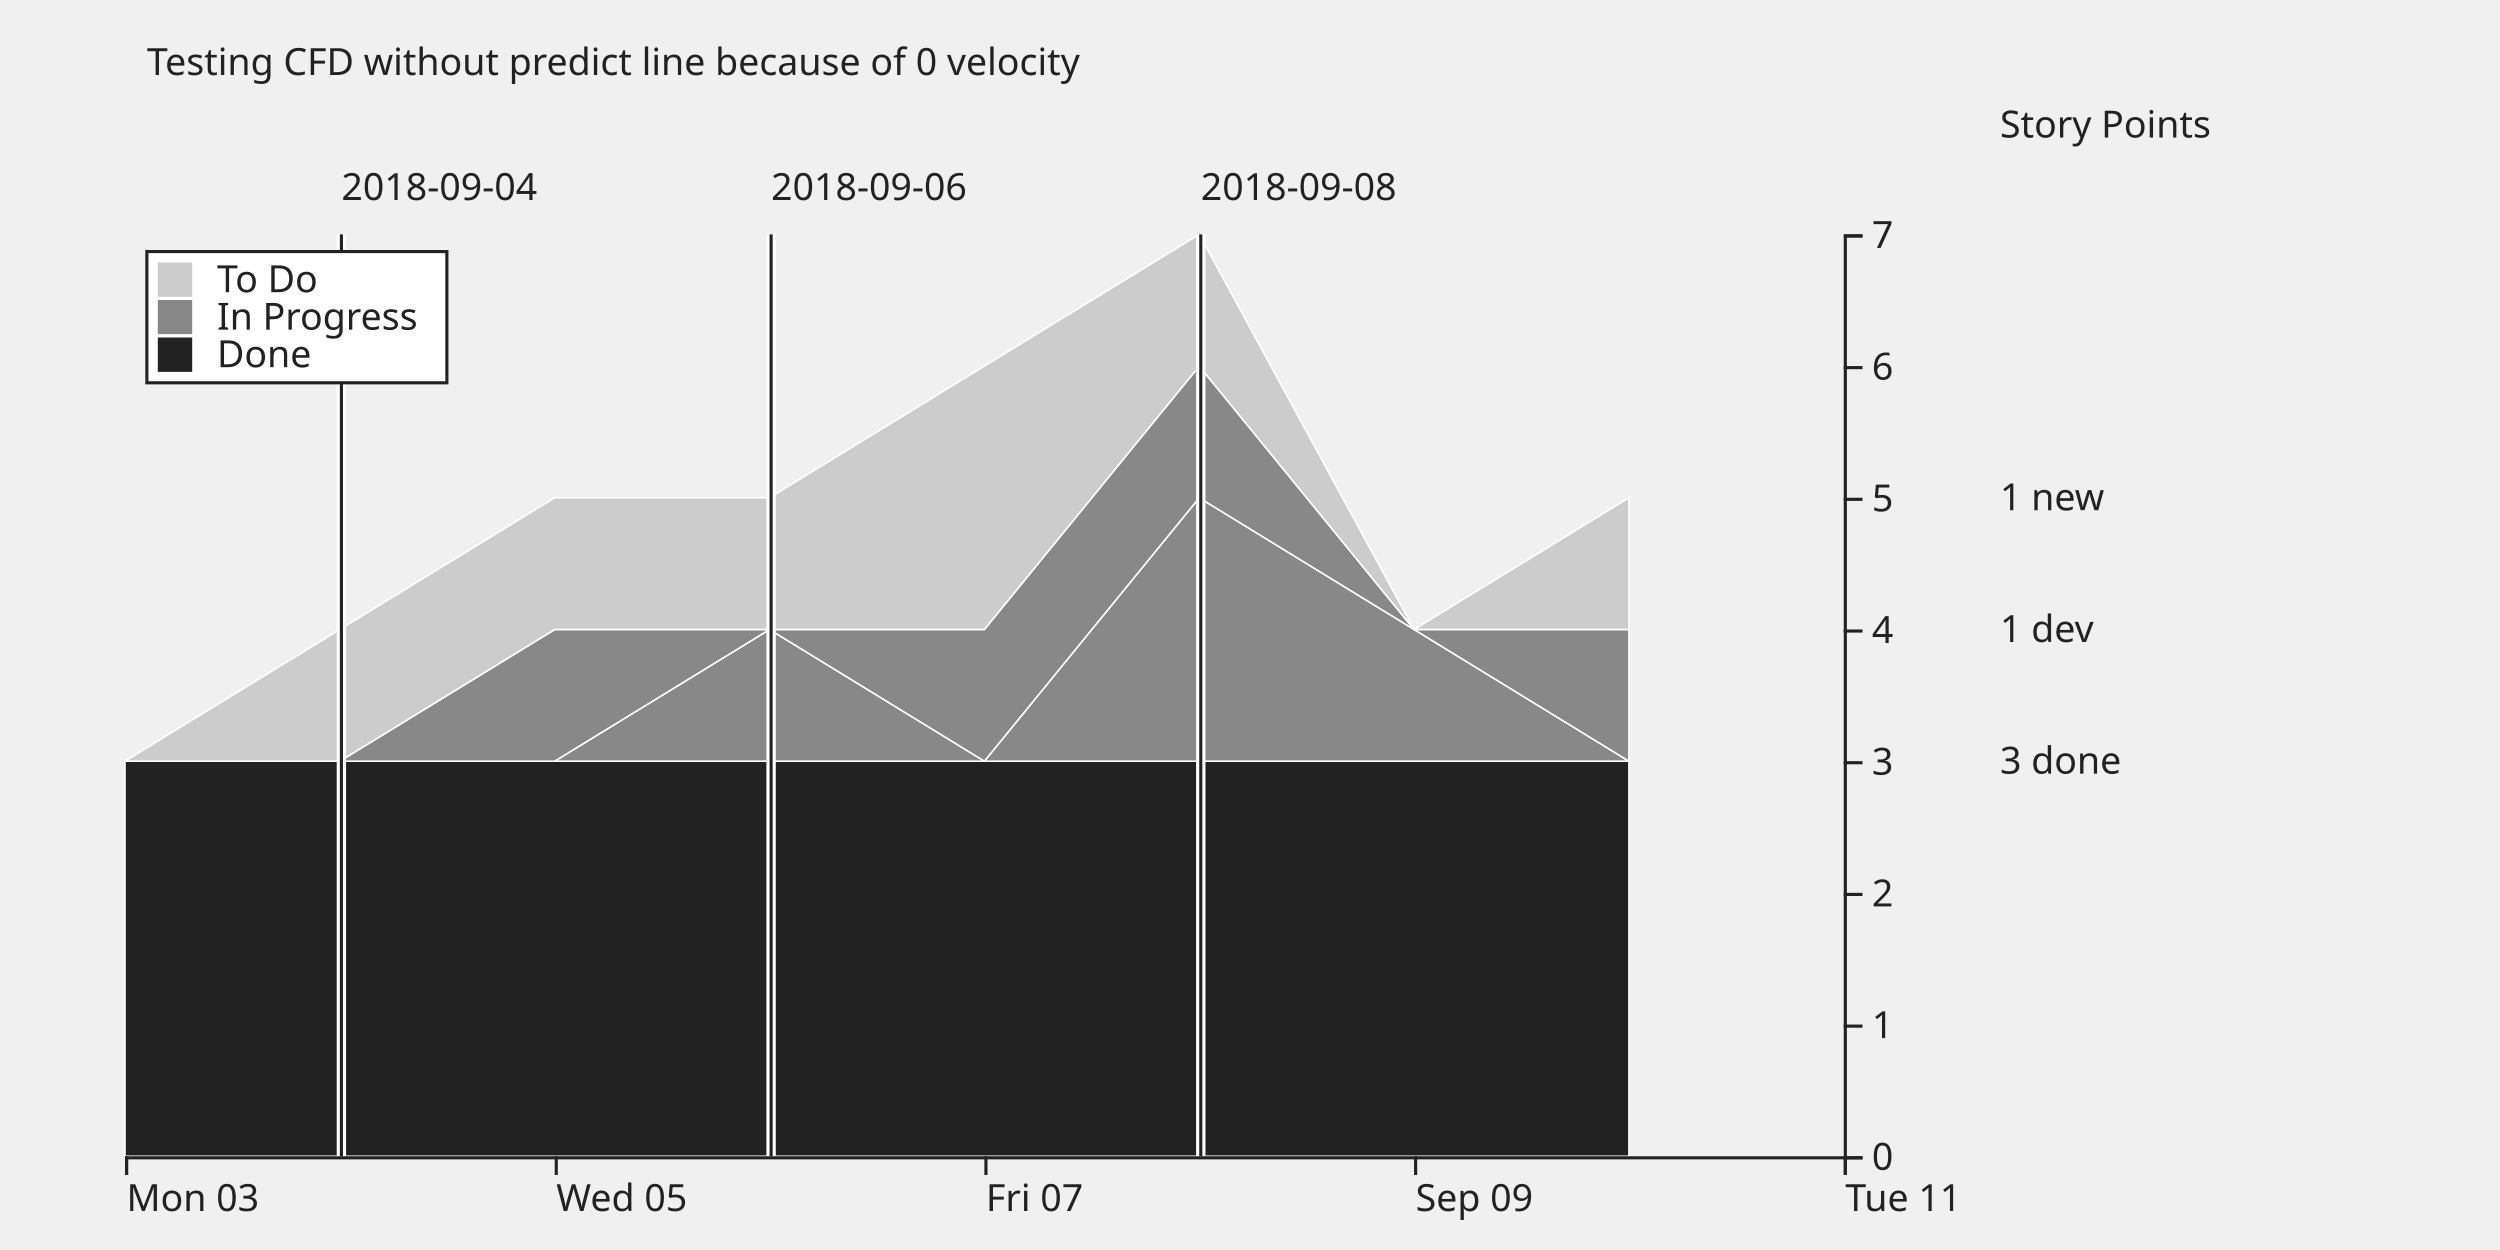
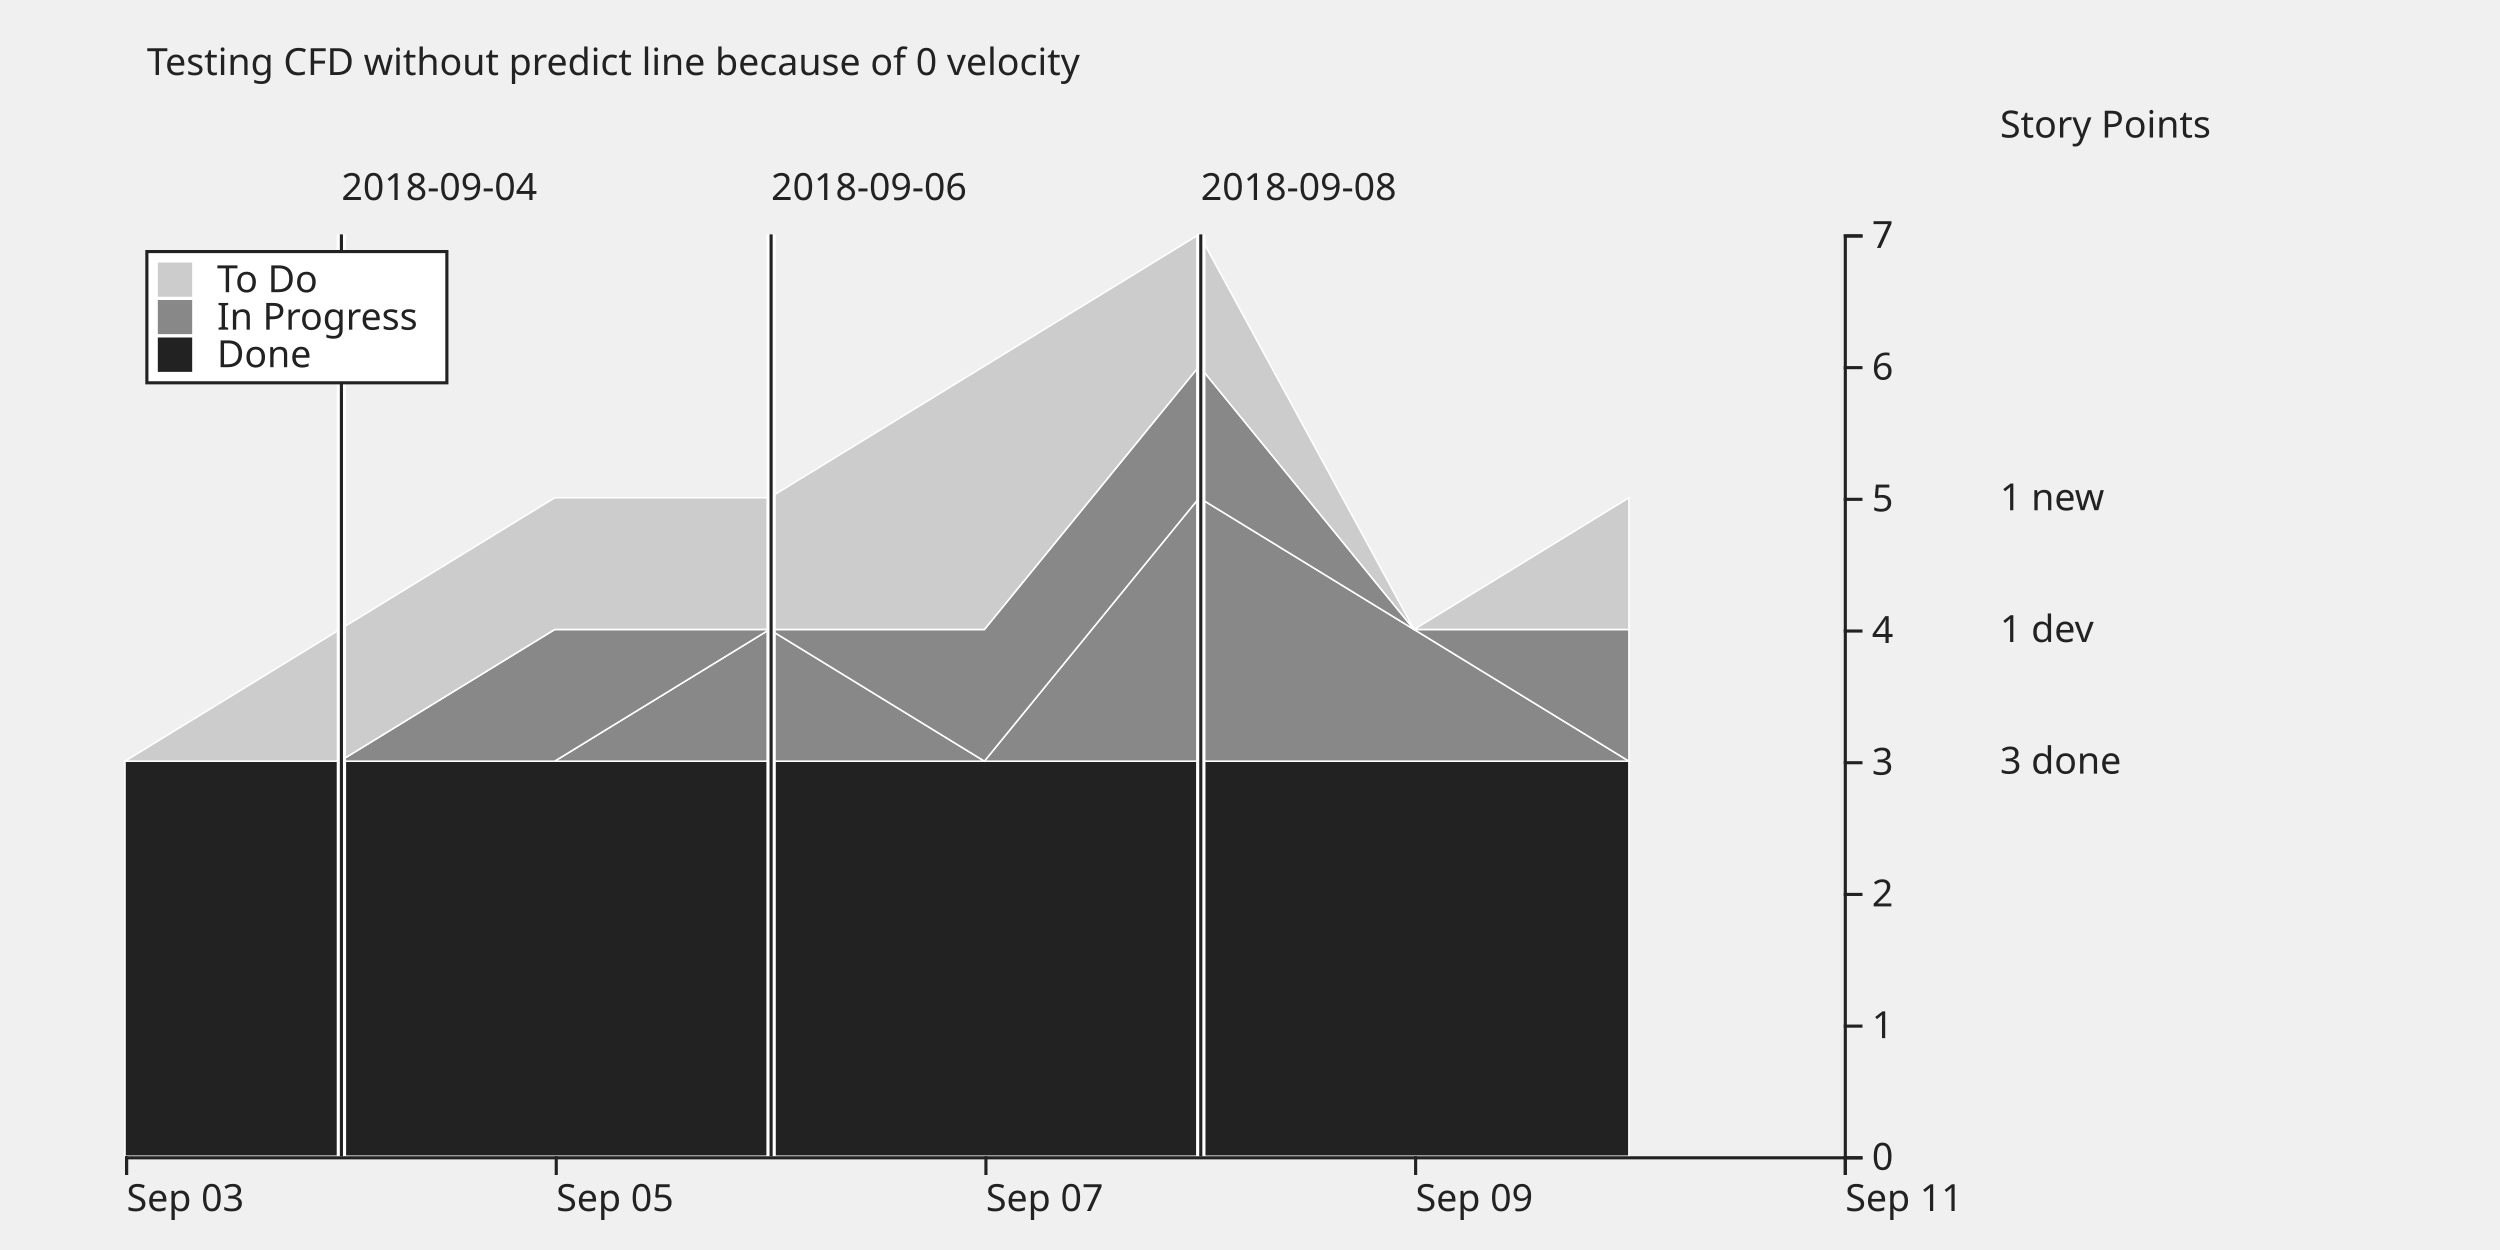
<svg xmlns="http://www.w3.org/2000/svg" width="800" height="400">
  <g transform="translate(40,75)">
    <g class="layer">
      <path class="area" style="fill: #222; stroke: #fff; stroke-width: .5;" d="M0,168.571L68.75,168.571L137.5,168.571L206.25,168.571L275,168.571L343.75,168.571L412.5,168.571L481.25,168.571L481.25,295L412.5,295L343.75,295L275,295L206.25,295L137.5,295L68.75,295L0,295Z" />
      <text x="600" y="168.571" dy="4px" font-size="12px" font-family="sans-serif" style="text-anchor: start; fill: #222;">3 done</text>
    </g>
    <g class="layer">
      <path class="area" style="fill: #888; stroke: #fff; stroke-width: .5;" d="M0,168.571L68.75,168.571L137.5,168.571L206.25,126.429L275,168.571L343.75,84.286L412.5,126.429L481.25,168.571L481.25,168.571L412.5,168.571L343.75,168.571L275,168.571L206.25,168.571L137.5,168.571L68.75,168.571L0,168.571Z" />
    </g>
    <g class="layer">
      <path class="area" style="fill: #888; stroke: #fff; stroke-width: .5;" d="M0,168.571L68.75,168.571L137.5,126.429L206.25,126.429L275,126.429L343.75,42.143L412.5,126.429L481.25,126.429L481.25,168.571L412.5,126.429L343.75,84.286L275,168.571L206.25,126.429L137.5,168.571L68.75,168.571L0,168.571Z" />
      <text x="600" y="126.429" dy="4px" font-size="12px" font-family="sans-serif" style="text-anchor: start; fill: #222;">1 dev</text>
    </g>
    <g class="layer">
      <path class="area" style="fill: #ccc; stroke: #fff; stroke-width: .5;" d="M0,168.571L68.75,126.429L137.5,84.286L206.25,84.286L275,42.143L343.75,0L412.5,126.429L481.25,84.286L481.25,126.429L412.5,126.429L343.75,42.143L275,126.429L206.25,126.429L137.5,126.429L68.75,168.571L0,168.571Z" />
      <text x="600" y="84.286" dy="4px" font-size="12px" font-family="sans-serif" style="text-anchor: start; fill: #222;">1 new</text>
    </g>
    <line x1="69.25" y1="295" x2="69.25" y2="0" style="stroke-width: 3; stroke: #fff;" />
    <line x1="69.25" y1="295" x2="69.25" y2="0" style="stroke-width: 1; stroke: #222;" />
    <rect style="fill: #fff;" />
    <text x="69.25" y="-15" dy="4px" font-size="12px" font-family="sans-serif" style="fill: #222; text-anchor: start;">2018-09-04</text>
    <line x1="206.75" y1="295" x2="206.75" y2="0" style="stroke-width: 3; stroke: #fff;" />
    <line x1="206.75" y1="295" x2="206.75" y2="0" style="stroke-width: 1; stroke: #222;" />
    <rect style="fill: #fff;" />
    <text x="206.75" y="-15" dy="4px" font-size="12px" font-family="sans-serif" style="fill: #222; text-anchor: start;">2018-09-06</text>
    <line x1="344.25" y1="295" x2="344.25" y2="0" style="stroke-width: 3; stroke: #fff;" />
    <line x1="344.25" y1="295" x2="344.25" y2="0" style="stroke-width: 1; stroke: #222;" />
    <rect style="fill: #fff;" />
    <text x="344.25" y="-15" dy="4px" font-size="12px" font-family="sans-serif" style="fill: #222; text-anchor: start;">2018-09-08</text>
    <g transform="translate(0,295)" fill="none" font-size="10" font-family="sans-serif" text-anchor="middle">
      <path class="domain" stroke="currentColor" d="M0.5,6V0.5H550.5V6" style="stroke: #222;" />
      <g class="tick" opacity="1" transform="translate(0.5,0)">
        <line stroke="currentColor" y2="6" style="stroke: #222;" />
-         <text fill="currentColor" y="9" dy="0.71em" style="fill: #222; text-anchor: start;" font-size="12px" font-family="sans-serif">Mon 03</text>
+         <text fill="currentColor" y="9" dy="0.71em" style="fill: #222; text-anchor: start;" font-size="12px" font-family="sans-serif">Sep 03</text>
      </g>
      <g class="tick" opacity="1" transform="translate(138,0)">
        <line stroke="currentColor" y2="6" style="stroke: #222;" />
-         <text fill="currentColor" y="9" dy="0.71em" style="fill: #222; text-anchor: start;" font-size="12px" font-family="sans-serif">Wed 05</text>
+         <text fill="currentColor" y="9" dy="0.71em" style="fill: #222; text-anchor: start;" font-size="12px" font-family="sans-serif">Sep 05</text>
      </g>
      <g class="tick" opacity="1" transform="translate(275.5,0)">
        <line stroke="currentColor" y2="6" style="stroke: #222;" />
-         <text fill="currentColor" y="9" dy="0.71em" style="fill: #222; text-anchor: start;" font-size="12px" font-family="sans-serif">Fri 07</text>
+         <text fill="currentColor" y="9" dy="0.71em" style="fill: #222; text-anchor: start;" font-size="12px" font-family="sans-serif">Sep 07</text>
      </g>
      <g class="tick" opacity="1" transform="translate(413,0)">
        <line stroke="currentColor" y2="6" style="stroke: #222;" />
        <text fill="currentColor" y="9" dy="0.71em" style="fill: #222; text-anchor: start;" font-size="12px" font-family="sans-serif">Sep 09</text>
      </g>
      <g class="tick" opacity="1" transform="translate(550.5,0)">
        <line stroke="currentColor" y2="6" style="stroke: #222;" />
-         <text fill="currentColor" y="9" dy="0.71em" style="fill: #222; text-anchor: start;" font-size="12px" font-family="sans-serif">Tue 11</text>
+         <text fill="currentColor" y="9" dy="0.71em" style="fill: #222; text-anchor: start;" font-size="12px" font-family="sans-serif">Sep 11</text>
      </g>
    </g>
    <g transform="translate(550 ,0)" fill="none" font-size="10" font-family="sans-serif" text-anchor="start">
      <path class="domain" stroke="currentColor" d="M6,295.5H0.5V0.5H6" style="stroke: #222;" />
      <g class="tick" opacity="1" transform="translate(0,295.5)">
        <line stroke="currentColor" x2="6" style="stroke: #222;" />
        <text fill="currentColor" x="9" dy="0.32em" style="fill: #222;" text-anchor="start" font-size="12px" font-family="sans-serif">0</text>
      </g>
      <g class="tick" opacity="1" transform="translate(0,253.3571)">
        <line stroke="currentColor" x2="6" style="stroke: #222;" />
        <text fill="currentColor" x="9" dy="0.32em" style="fill: #222;" text-anchor="start" font-size="12px" font-family="sans-serif">1</text>
      </g>
      <g class="tick" opacity="1" transform="translate(0,211.2143)">
        <line stroke="currentColor" x2="6" style="stroke: #222;" />
        <text fill="currentColor" x="9" dy="0.32em" style="fill: #222;" text-anchor="start" font-size="12px" font-family="sans-serif">2</text>
      </g>
      <g class="tick" opacity="1" transform="translate(0,169.0714)">
        <line stroke="currentColor" x2="6" style="stroke: #222;" />
        <text fill="currentColor" x="9" dy="0.32em" style="fill: #222;" text-anchor="start" font-size="12px" font-family="sans-serif">3</text>
      </g>
      <g class="tick" opacity="1" transform="translate(0,126.9286)">
        <line stroke="currentColor" x2="6" style="stroke: #222;" />
        <text fill="currentColor" x="9" dy="0.32em" style="fill: #222;" text-anchor="start" font-size="12px" font-family="sans-serif">4</text>
      </g>
      <g class="tick" opacity="1" transform="translate(0,84.78571)">
        <line stroke="currentColor" x2="6" style="stroke: #222;" />
        <text fill="currentColor" x="9" dy="0.32em" style="fill: #222;" text-anchor="start" font-size="12px" font-family="sans-serif">5</text>
      </g>
      <g class="tick" opacity="1" transform="translate(0,42.64286)">
        <line stroke="currentColor" x2="6" style="stroke: #222;" />
        <text fill="currentColor" x="9" dy="0.32em" style="fill: #222;" text-anchor="start" font-size="12px" font-family="sans-serif">6</text>
      </g>
      <g class="tick" opacity="1" transform="translate(0,0.5)">
        <line stroke="currentColor" x2="6" style="stroke: #222;" />
        <text fill="currentColor" x="9" dy="0.32em" style="fill: #222;" text-anchor="start" font-size="12px" font-family="sans-serif">7</text>
      </g>
    </g>
    <text x="7" y="-55" dy="4px" font-size="12px" font-family="sans-serif" style="text-anchor: start; fill: #222;">Testing CFD without predict line because of 0 velocity</text>
    <rect x="7" y="5.5" width="96" height="42" style="fill: #fff; stroke: #222;" />
    <rect x="10" y="8.5" width="12" height="12" style="fill: #ccc; stroke: #fff;" />
    <text x="29.44" y="14.5" dy="4px" font-size="12px" font-family="sans-serif" style="text-anchor: start; fill: #222;">To Do</text>
    <rect x="10" y="20.5" width="12" height="12" style="fill: #888; stroke: #fff;" />
    <text x="29.44" y="26.5" dy="4px" font-size="12px" font-family="sans-serif" style="text-anchor: start; fill: #222;">In Progress</text>
    <rect x="10" y="32.5" width="12" height="12" style="fill: #222; stroke: #fff;" />
    <text x="29.44" y="38.5" dy="4px" font-size="12px" font-family="sans-serif" style="text-anchor: start; fill: #222;">Done</text>
    <text x="600" y="-35" dy="4px" font-size="12px" font-family="sans-serif" style="text-anchor: start; fill: #222;">Story Points</text>
    <rect fill="#fff" stroke="#222" class="focus-item" width="12" height="12" style="display: none;" />
    <text dy="4px" font-size="12px" font-family="sans-serif" style="text-anchor: start; fill: #222; display: none;" />
    <text dy="4px" font-size="12px" font-family="sans-serif" style="text-anchor: start; fill: #222; display: none;" />
    <text dy="4px" font-size="12px" font-family="sans-serif" style="text-anchor: start; fill: #222; display: none;" />
    <text dy="4px" font-size="12px" font-family="sans-serif" style="text-anchor: start; fill: #222; display: none;" />
    <text dy="4px" font-size="12px" font-family="sans-serif" style="text-anchor: start; fill: #222; display: none;" />
    <text dy="4px" font-size="12px" font-family="sans-serif" style="text-anchor: start; fill: #222; display: none;" />
    <text dy="4px" font-size="12px" font-family="sans-serif" style="text-anchor: start; fill: #222; display: none;" />
    <text dy="4px" font-size="12px" font-family="sans-serif" style="text-anchor: start; fill: #222; display: none;" />
    <text dy="4px" font-size="12px" font-family="sans-serif" style="text-anchor: start; fill: #222; display: none;" />
    <text dy="4px" font-size="12px" font-family="sans-serif" style="text-anchor: start; fill: #222; display: none;" />
    <text dy="4px" font-size="12px" font-family="sans-serif" style="text-anchor: start; fill: #222; display: none;" />
    <text dy="4px" font-size="12px" font-family="sans-serif" style="text-anchor: start; fill: #222; display: none;" />
    <text dy="4px" font-size="12px" font-family="sans-serif" style="text-anchor: start; fill: #222; display: none;" />
    <text dy="4px" font-size="12px" font-family="sans-serif" style="text-anchor: start; fill: #222; display: none;" />
    <text dy="4px" font-size="12px" font-family="sans-serif" style="text-anchor: start; fill: #222; display: none;" />
    <text dy="4px" font-size="12px" font-family="sans-serif" style="text-anchor: start; fill: #222; display: none;" />
    <text dy="4px" font-size="12px" font-family="sans-serif" style="text-anchor: start; fill: #222; display: none;" />
    <text dy="4px" font-size="12px" font-family="sans-serif" style="text-anchor: start; fill: #222; display: none;" />
    <text dy="4px" font-size="12px" font-family="sans-serif" style="text-anchor: start; fill: #222; display: none;" />
    <text dy="4px" font-size="12px" font-family="sans-serif" style="text-anchor: start; fill: #222; display: none;" />
    <text dy="4px" font-size="12px" font-family="sans-serif" style="text-anchor: start; fill: #222; display: none;" />
    <text dy="4px" font-size="12px" font-family="sans-serif" style="text-anchor: start; fill: #222; display: none;" />
    <text dy="4px" font-size="12px" font-family="sans-serif" style="text-anchor: start; fill: #222; display: none;" />
    <text dy="4px" font-size="12px" font-family="sans-serif" style="text-anchor: start; fill: #222; display: none;" />
    <text dy="4px" font-size="12px" font-family="sans-serif" style="text-anchor: start; fill: #222; display: none;" />
    <text dy="4px" font-size="12px" font-family="sans-serif" style="text-anchor: start; fill: #222; display: none;" />
    <text dy="4px" font-size="12px" font-family="sans-serif" style="text-anchor: start; fill: #222; display: none;" />
    <text dy="4px" font-size="12px" font-family="sans-serif" style="text-anchor: start; fill: #222; display: none;" />
    <text dy="4px" font-size="12px" font-family="sans-serif" style="text-anchor: start; fill: #222; display: none;" />
    <text dy="4px" font-size="12px" font-family="sans-serif" style="text-anchor: start; fill: #222; display: none;" />
    <text dy="4px" font-size="12px" font-family="sans-serif" style="text-anchor: start; fill: #222; display: none;" />
    <text dy="4px" font-size="12px" font-family="sans-serif" style="text-anchor: start; fill: #222; display: none;" />
    <text dy="4px" font-size="12px" font-family="sans-serif" style="text-anchor: start; fill: #222; display: none;" />
    <text dy="4px" font-size="12px" font-family="sans-serif" style="text-anchor: start; fill: #222; display: none;" />
    <text dy="4px" font-size="12px" font-family="sans-serif" style="text-anchor: start; fill: #222; display: none;" />
    <text dy="4px" font-size="12px" font-family="sans-serif" style="text-anchor: start; fill: #222; display: none;" />
    <text dy="4px" font-size="12px" font-family="sans-serif" style="text-anchor: start; fill: #222; display: none;" />
    <text dy="4px" font-size="12px" font-family="sans-serif" style="text-anchor: start; fill: #222; display: none;" />
    <text dy="4px" font-size="12px" font-family="sans-serif" style="text-anchor: start; fill: #222; display: none;" />
    <text dy="4px" font-size="12px" font-family="sans-serif" style="text-anchor: start; fill: #222; display: none;" />
    <line style="display: none; stroke-width: 3; stroke: #fff;" />
    <line style="display: none; stroke-width: 1; stroke: #222;" />
    <rect width="760" height="295" fill="transparent" />
  </g>
</svg>
